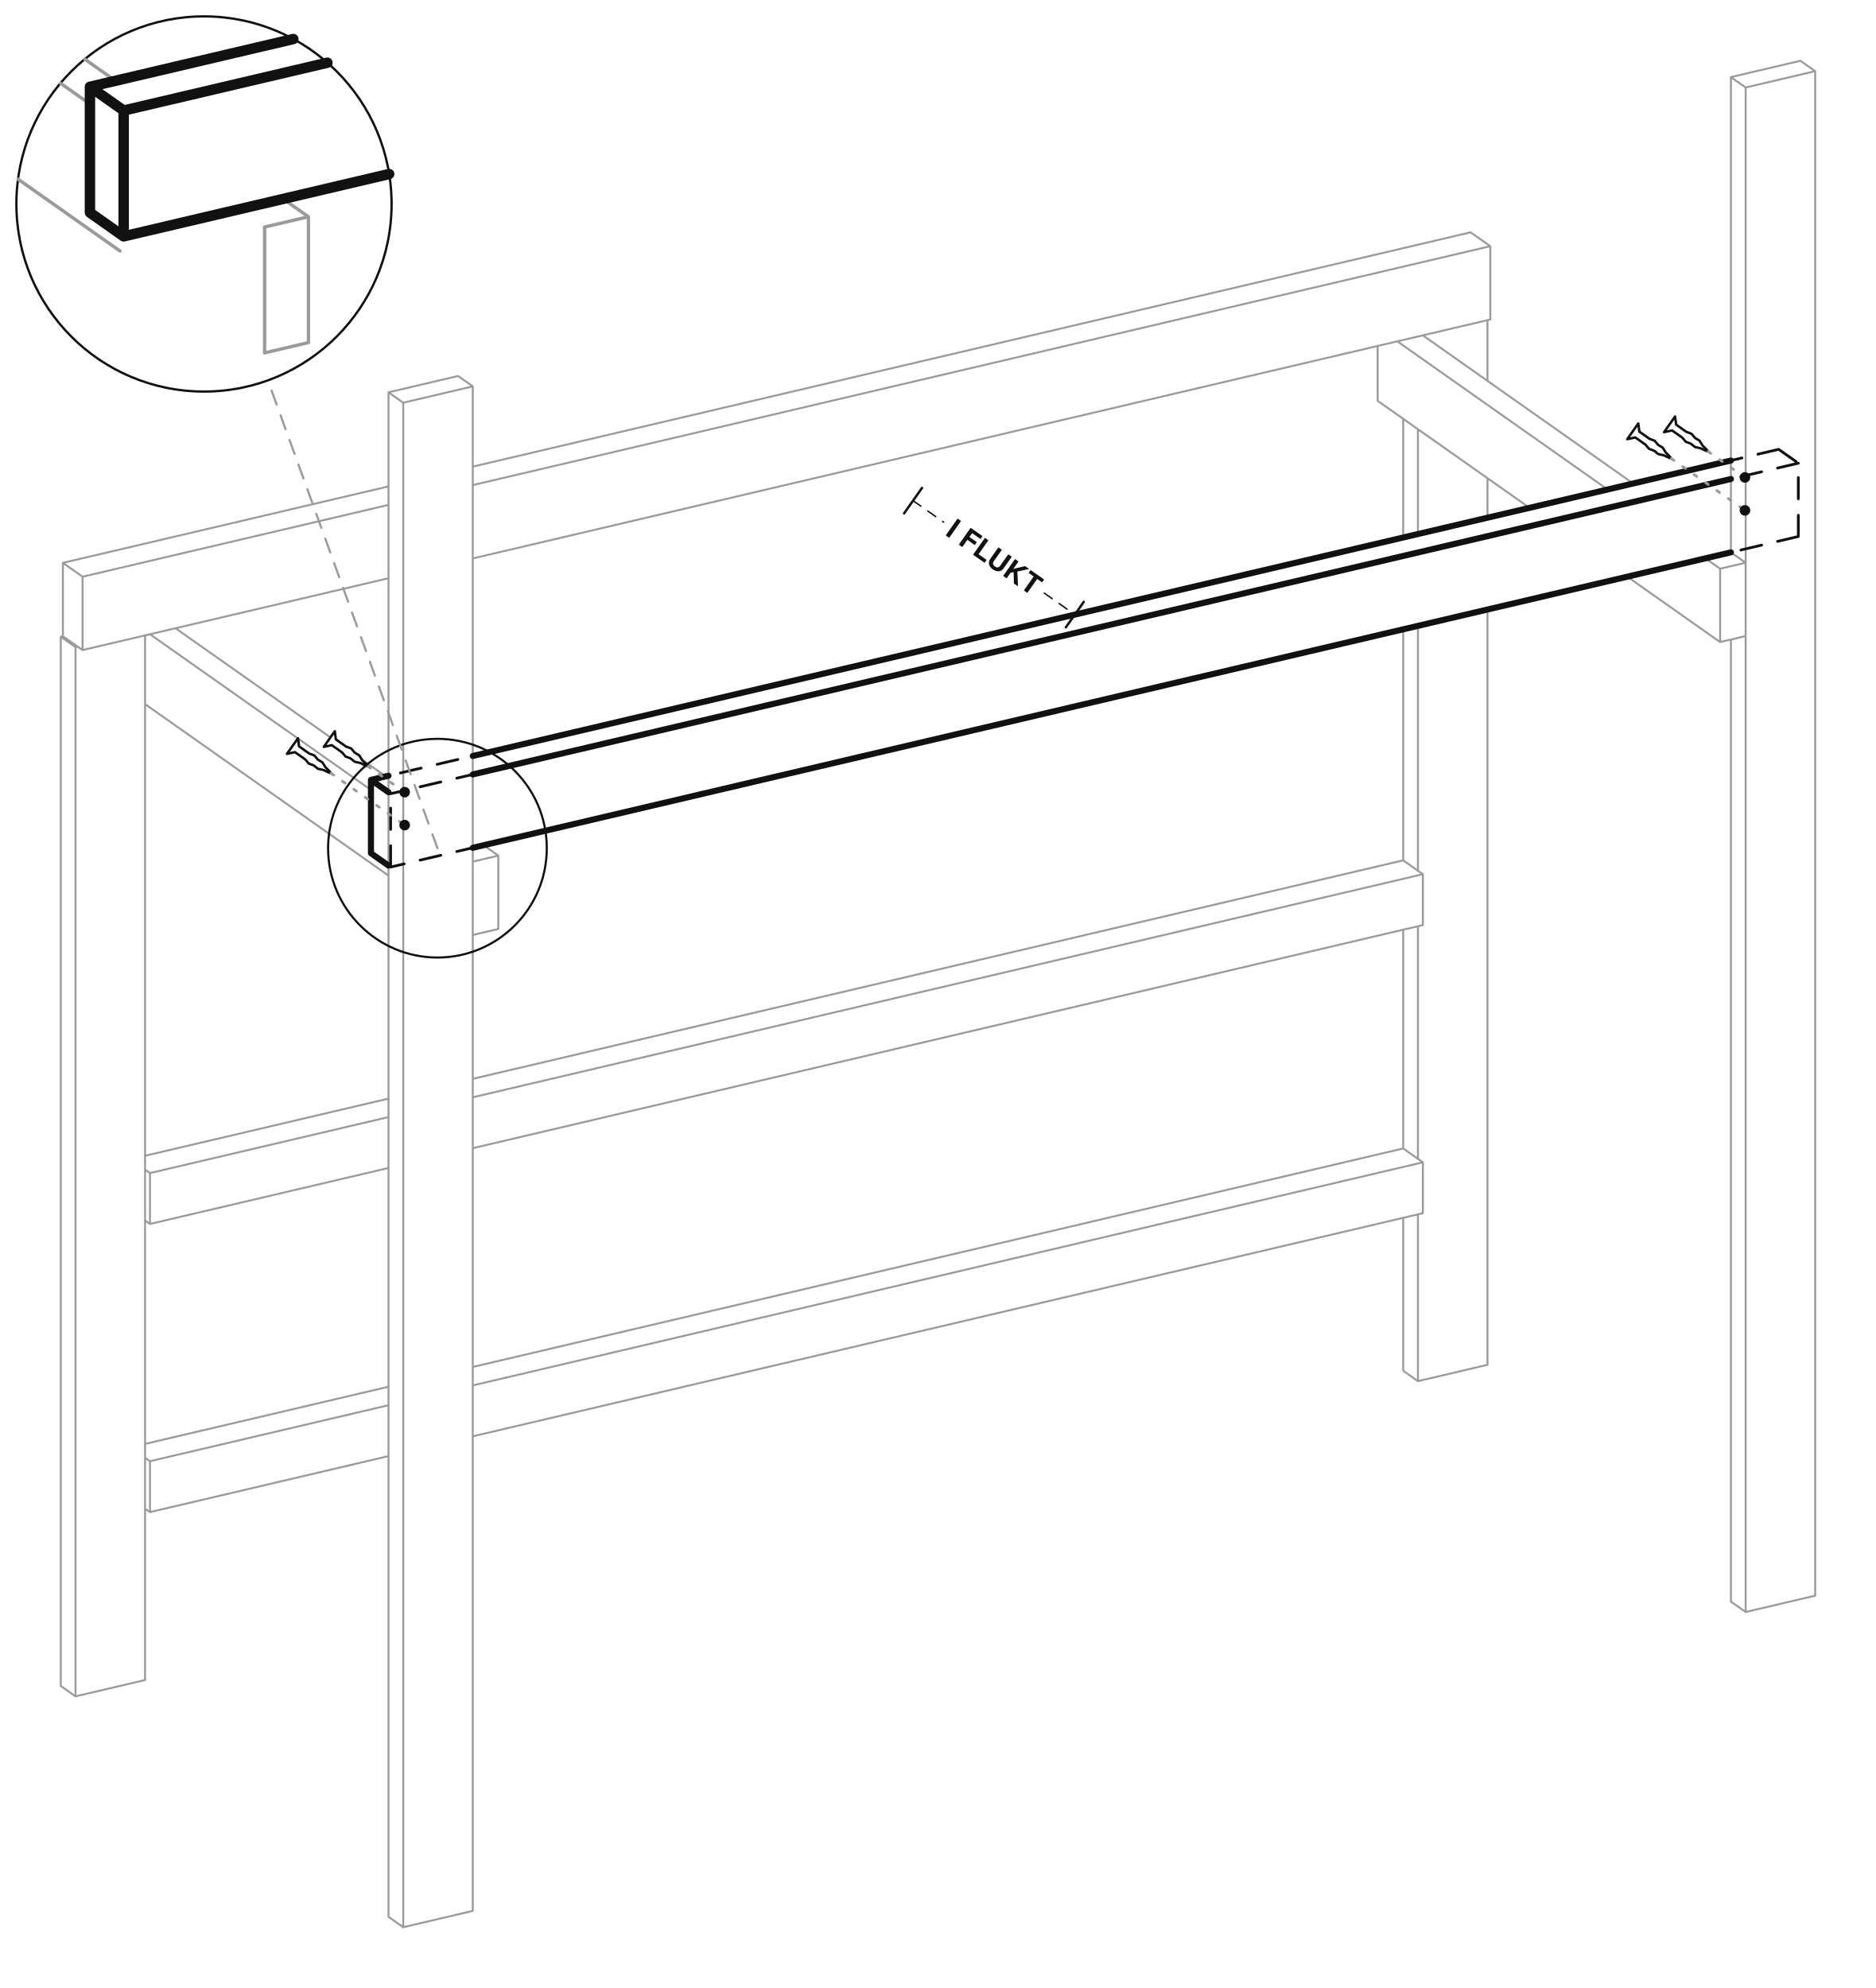
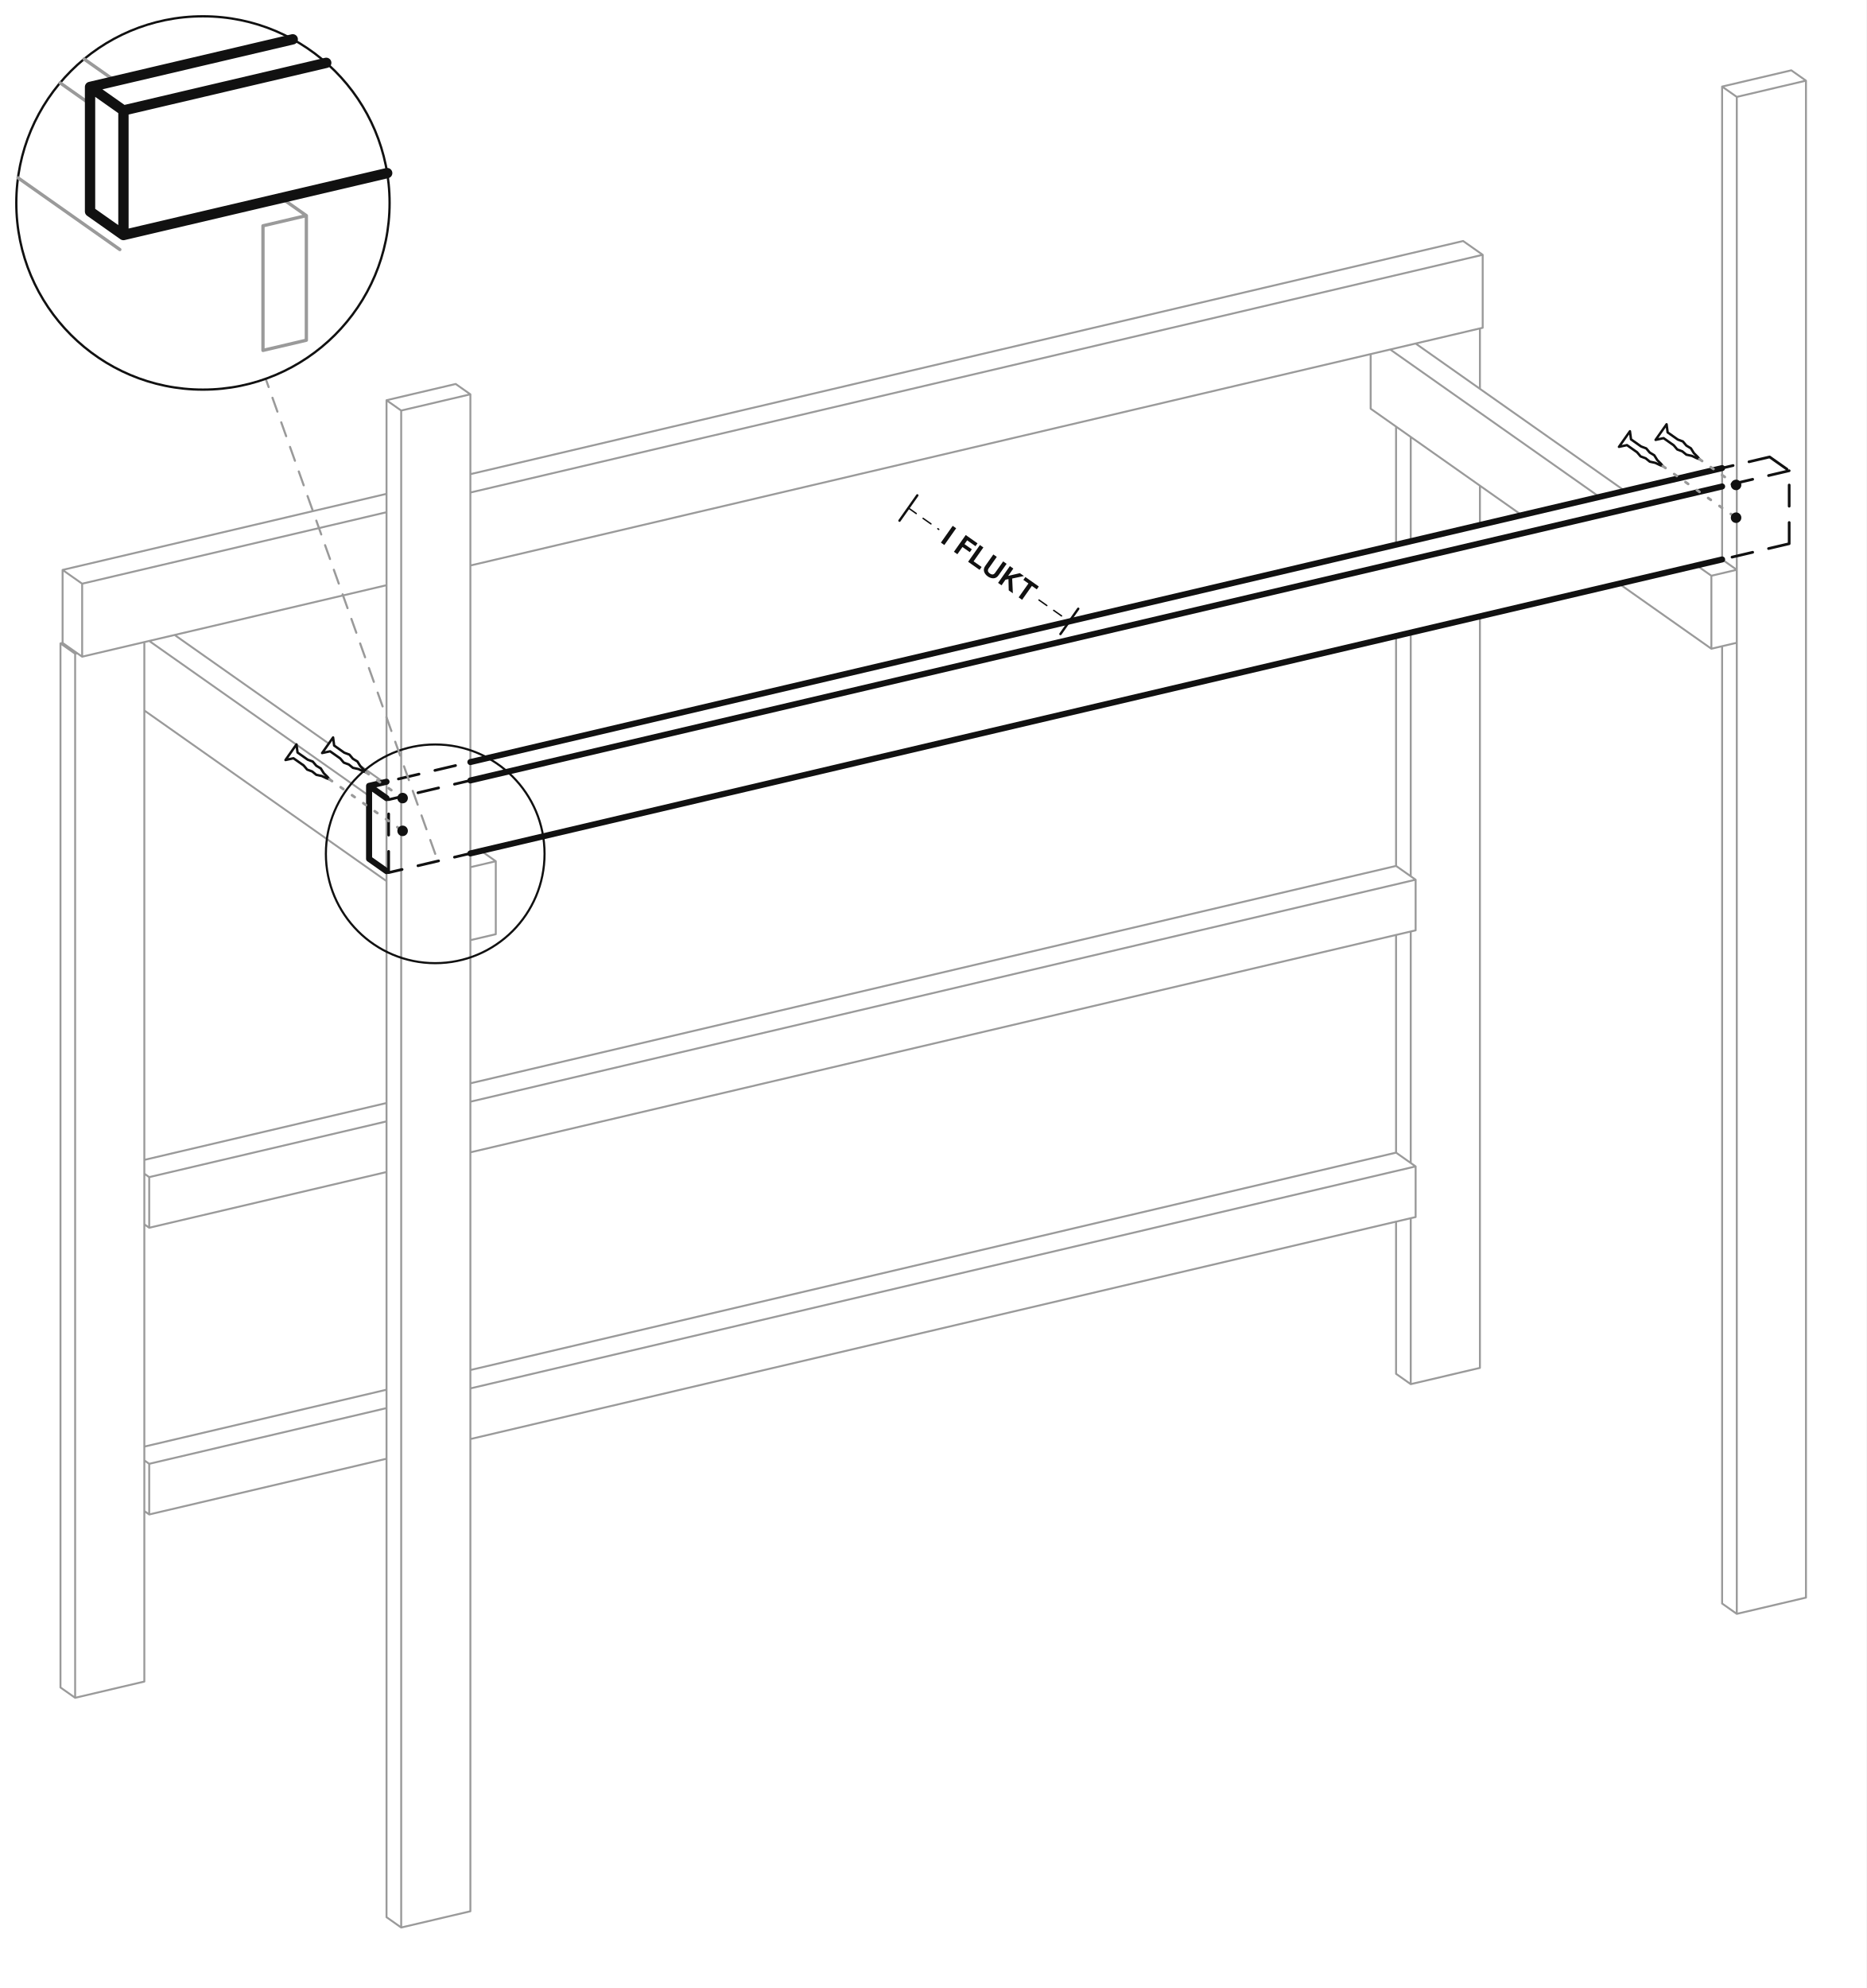
- <svg xmlns="http://www.w3.org/2000/svg" viewBox="-1144.89 -1072.44 2289.79 2426.67">
-   <rect x="-1144.89" y="-1072.44" width="2289.79" height="2426.67" fill="#ffffff" />
+ <svg xmlns="http://www.w3.org/2000/svg" viewBox="-1144.89 -1084.51 2289.79 2438.74">
+   <rect x="-1144.89" y="-1084.51" width="2289.79" height="2438.74" fill="#ffffff" />
  <path d="M567.82,329.46 L591.82,346.37 M591.82,408.49 L591.82,346.37 M-967.82,706.99 L-961.82,711.21 M-961.82,773.34 L-961.82,711.21 M-967.82,769.11 L-961.82,773.34 M567.82,329.46 L-567.82,596.15 M-670.7,620.3 L-967.82,690.08 M591.82,408.49 L-567.82,680.81 M-670.7,704.97 L-961.82,773.34 M591.82,346.37 L-567.82,618.69 M-670.7,642.85 L-961.82,711.21 M670.7,593.54 L670.7,-328.43 M670.7,-440.51 L670.7,-488.72 M670.7,-607.53 L670.7,-681.62 M567.82,600.79 L567.82,414.13 M567.82,329.46 L567.82,62.41 M567.82,-22.25 L567.82,-304.28 M567.82,-416.35 L567.82,-561.19 M585.82,613.47 L585.82,409.9 M585.82,342.14 L585.82,58.19 M585.82,-9.57 L585.82,-308.5 M585.82,-420.57 L585.82,-548.51 M567.82,600.79 L585.82,613.47 M670.7,593.54 L585.82,613.47 M-967.82,978.31 L-967.82,-296.84 M-1070.7,985.56 L-1070.7,-295.23 M-1070.7,-295.23 L-1052.7,-282.55 M-1052.7,998.24 L-1052.7,-282.55 M-1070.7,985.56 L-1052.7,998.24 M-1068.1,-295.84 L-1070.7,-295.23 M-967.82,978.31 L-1052.7,998.24 M-1050.1,-283.16 L-1052.7,-282.55 M567.82,-22.25 L591.82,-5.34 M591.82,56.78 L591.82,-5.34 M-967.82,355.27 L-961.82,359.5 M-961.82,421.62 L-961.82,359.5 M-967.82,417.39 L-961.82,421.62 M567.82,-22.25 L-567.82,244.43 M-670.7,268.59 L-967.82,338.36 M591.82,56.78 L-567.82,329.1 M-670.7,353.25 L-961.82,421.62 M591.82,-5.34 L-567.82,266.98 M-670.7,291.13 L-961.82,359.5 M650.1,-788.85 L674.1,-771.94 M674.1,-682.42 L674.1,-771.94 M-1068.1,-295.84 L-1068.1,-385.37 M-1068.1,-385.37 L-1044.1,-368.46 M-1044.1,-278.93 L-1044.1,-368.46 M-1068.1,-295.84 L-1044.1,-278.93 M650.1,-788.85 L-567.82,-502.85 M-670.7,-478.69 L-1068.1,-385.37 M674.1,-682.42 L-567.82,-390.78 M-670.7,-366.62 L-1044.1,-278.93 M674.1,-771.94 L-567.82,-480.3 M-670.7,-456.15 L-1044.1,-368.46 M1052.7,-998.24 L1070.7,-985.56 M1070.7,875.33 L1070.7,-985.56 M967.82,882.58 L967.82,-291.77 M967.82,-398.21 L967.82,-978.31 M967.82,-978.31 L985.82,-965.63 M985.82,895.26 L985.82,-965.63 M967.82,882.58 L985.82,895.26 M1052.7,-998.24 L967.82,-978.31 M1070.7,875.33 L985.82,895.26 M1070.7,-985.56 L985.82,-965.63 M-585.82,-613.47 L-567.82,-600.79 M-567.82,1260.11 L-567.82,-600.79 M-670.7,1267.35 L-670.7,-593.54 M-670.7,-593.54 L-652.7,-580.86 M-652.7,1280.04 L-652.7,-580.86 M-670.7,1267.35 L-652.7,1280.04 M-585.82,-613.47 L-670.7,-593.54 M-567.82,1260.11 L-652.7,1280.04 M-567.82,-600.79 L-652.7,-580.86 M591.82,-663.1 L848.51,-482.26 M967.82,-398.21 L985.82,-385.53 M985.82,-296 L985.82,-385.53 M536.65,-583.16 L536.65,-650.14 M560.65,-655.78 L817.34,-474.94 M936.65,-390.89 L954.65,-378.21 M954.65,-288.68 L954.65,-378.21 M536.65,-583.16 L722.03,-452.56 M841.34,-368.51 L954.65,-288.68 M985.82,-296 L954.65,-288.68 M985.82,-385.53 L954.65,-378.21 M-930.65,-305.57 L-673.96,-124.74 M-554.65,-40.69 L-536.65,-28.01 M-536.65,61.52 L-536.65,-28.01 M-961.82,-298.25 L-692.1,-108.23 M-567.82,68.84 L-567.82,-20.69 M-967.82,-212.95 L-670.7,-3.63 M-536.65,61.52 L-567.82,68.84 M-536.65,-28.01 L-567.82,-20.69" fill="none" stroke="#9a9a9a" stroke-width="2.37" stroke-linecap="round" stroke-linejoin="round" />
  <path d="M1026.1,-523.96 L1050.1,-507.06 M1050.1,-417.53 L1050.1,-507.06 M-692.1,-30.95 L-692.1,-120.48 M-692.1,-120.48 L-668.1,-103.57 M-668.1,-14.05 L-668.1,-103.57 M-692.1,-30.95 L-668.1,-14.05 M1026.1,-523.96 L-692.1,-120.48 M1050.1,-417.53 L-668.1,-14.05 M1050.1,-507.06 L-668.1,-103.57" fill="none" stroke="#111111" stroke-width="3.34" stroke-linecap="round" stroke-linejoin="round" stroke-dasharray="26 20" />
  <path d="M-692.1,-30.95 L-692.1,-120.48 M-692.1,-120.48 L-670.7,-105.4 M-692.1,-30.95 L-670.7,-15.88 M967.82,-510.28 L-567.82,-149.66 M-670.7,-125.51 L-692.1,-120.48 M967.82,-398.21 L-567.82,-37.59 M967.82,-487.74 L-567.82,-127.12" fill="none" stroke="#111111" stroke-width="7.42" stroke-linecap="round" stroke-linejoin="round" />
  <path d="M-30.44,-461.31 L6.79,-435.09 M129.77,-348.45 L167,-322.22" fill="none" stroke="#111111" stroke-width="1.76" stroke-linecap="round" stroke-linejoin="round" stroke-dasharray="11.73 10.35" />
  <path d="M-41.37,-445.8 L-19.51,-476.83" fill="none" stroke="#111111" stroke-width="2.93" stroke-linecap="round" />
  <path d="M156.07,-306.71 L177.93,-337.74" fill="none" stroke="#111111" stroke-width="2.93" stroke-linecap="round" />
  <text x="61.53" y="-382.18" font-family="Helvetica, Arial, sans-serif" font-size="34.5" font-weight="bold" text-anchor="middle" fill="#111111" paint-order="stroke" stroke="#ffffff" stroke-width="7.59" stroke-linejoin="round" transform="rotate(35.16 61.53 -382.18)">I FLUKT</text>
  <path d="M886.21,-544.9 L896.01,-547.02 L908.47,-538.24 L908.47,-538.24 L912.77,-533.16 L919,-530.82 L924,-526.74 L930.82,-525.24 L936.71,-522.42 L940.04,-521.29 L940.04,-521.29 L940.04,-521.29 L937.85,-524.04 L933.21,-528.63 L929.51,-534.55 L923.98,-537.89 L919.68,-542.97 L913.45,-545.3 L913.45,-545.3 L900.99,-554.08 L899.69,-564.03 Z" fill="#ffffff" stroke="#111111" stroke-width="2.97" stroke-linejoin="round" />
  <path d="M940.04,-521.29 L984.96,-489.64" fill="none" stroke="#9a9a9a" stroke-width="3.26" stroke-linecap="round" stroke-dasharray="4 13" />
  <circle cx="984.96" cy="-489.64" r="6.46" fill="#111111" />
  <path d="M841.28,-536.35 L851.08,-538.47 L863.54,-529.69 L863.54,-529.69 L867.84,-524.61 L874.07,-522.28 L879.08,-518.19 L885.9,-516.69 L891.79,-513.87 L895.11,-512.74 L895.11,-512.74 L895.11,-512.74 L892.93,-515.49 L888.29,-520.09 L884.58,-526.01 L879.05,-529.34 L874.75,-534.42 L868.52,-536.76 L868.52,-536.76 L856.06,-545.54 L854.76,-555.48 Z" fill="#ffffff" stroke="#111111" stroke-width="2.97" stroke-linejoin="round" />
  <path d="M895.11,-512.74 L984.96,-449.44" fill="none" stroke="#9a9a9a" stroke-width="3.26" stroke-linecap="round" stroke-dasharray="4 13" />
  <circle cx="984.96" cy="-449.44" r="6.46" fill="#111111" />
  <path d="M-749.71,-160.73 L-739.91,-162.86 L-727.45,-154.08 L-727.45,-154.08 L-723.15,-149 L-716.92,-146.66 L-711.92,-142.58 L-705.1,-141.08 L-699.21,-138.25 L-695.89,-137.13 L-695.89,-137.13 L-695.89,-137.13 L-698.07,-139.87 L-702.71,-144.47 L-706.42,-150.39 L-711.95,-153.72 L-716.24,-158.81 L-722.48,-161.14 L-722.48,-161.14 L-734.94,-169.92 L-736.24,-179.86 Z" fill="#ffffff" stroke="#111111" stroke-width="2.97" stroke-linejoin="round" />
  <path d="M-695.89,-137.13 L-650.96,-105.48" fill="none" stroke="#9a9a9a" stroke-width="3.26" stroke-linecap="round" stroke-dasharray="4 13" />
  <circle cx="-650.96" cy="-105.48" r="6.46" fill="#111111" />
  <path d="M-794.64,-152.19 L-784.84,-154.31 L-772.38,-145.53 L-772.38,-145.53 L-768.08,-140.45 L-761.85,-138.11 L-756.85,-134.03 L-750.03,-132.53 L-744.14,-129.71 L-740.81,-128.58 L-740.81,-128.58 L-740.81,-128.58 L-742.99,-131.33 L-747.63,-135.92 L-751.34,-141.84 L-756.87,-145.18 L-761.17,-150.26 L-767.4,-152.59 L-767.4,-152.59 L-779.86,-161.37 L-781.16,-171.32 Z" fill="#ffffff" stroke="#111111" stroke-width="2.97" stroke-linejoin="round" />
  <path d="M-740.81,-128.58 L-650.96,-65.28" fill="none" stroke="#9a9a9a" stroke-width="3.26" stroke-linecap="round" stroke-dasharray="4 13" />
  <circle cx="-650.96" cy="-65.28" r="6.46" fill="#111111" />
-   <circle cx="-610.96" cy="-37.1" r="133.47" fill="none" stroke="#111111" stroke-width="2.6" />
-   <path d="M-610.96,-37.1 L-895.91,-823.46" fill="none" stroke="#9a9a9a" stroke-width="2.6" stroke-linecap="round" stroke-dasharray="18 14" />
-   <circle cx="-895.91" cy="-823.46" r="228.98" fill="#ffffff" stroke="#111111" stroke-width="2.82" />
-   <path d="M-1041.47,-1000.22 L-1003.99,-973.82 M-799.3,-829.61 L-768.42,-807.86 M-768.42,-654.26 L-768.42,-807.86 M-1071.13,-970.87 L-1035.11,-945.5 M-821.91,-641.7 L-821.91,-795.3 M-1122.88,-853.73 L-998.4,-766.04 M-768.42,-654.26 L-821.91,-641.7 M-768.42,-807.86 L-821.91,-795.3" fill="none" stroke="#9a9a9a" stroke-width="4.07" stroke-linecap="round" stroke-linejoin="round" />
-   <path d="M-1035.11,-812.91 L-1035.11,-966.51 M-1035.11,-966.51 L-993.94,-937.5 M-993.94,-783.91 L-993.94,-937.5 M-1035.11,-812.91 L-993.94,-783.91 M-786.87,-1024.8 L-1035.11,-966.51 M-669.87,-860.01 L-993.94,-783.91 M-745.26,-995.9 L-993.94,-937.5" fill="none" stroke="#111111" stroke-width="12.73" stroke-linecap="round" stroke-linejoin="round" />
+   <circle cx="-610.96" cy="-37.1" r="134.13" fill="none" stroke="#111111" stroke-width="2.6" />
+   <path d="M-610.96,-37.1 L-895.91,-835.53" fill="none" stroke="#9a9a9a" stroke-width="2.6" stroke-linecap="round" stroke-dasharray="18 14" />
+   <circle cx="-895.91" cy="-835.53" r="228.98" fill="#ffffff" stroke="#111111" stroke-width="2.82" />
+   <path d="M-1041.71,-1012.09 L-1003.46,-985.14 M-799.78,-841.65 L-769.05,-820.01 M-769.05,-667.17 L-769.05,-820.01 M-1071.19,-982.87 L-1034.42,-956.96 M-822.27,-654.67 L-822.27,-807.51 M-1122.8,-866.39 L-997.89,-778.39 M-769.05,-667.17 L-822.27,-654.67 M-769.05,-820.01 L-822.27,-807.51" fill="none" stroke="#9a9a9a" stroke-width="4.05" stroke-linecap="round" stroke-linejoin="round" />
+   <path d="M-1034.42,-825.04 L-1034.42,-977.87 M-1034.42,-977.87 L-993.45,-949.01 M-993.45,-796.17 L-993.45,-949.01 M-1034.42,-825.04 L-993.45,-796.17 M-785.75,-1036.27 L-1034.42,-977.87 M-669.88,-872.16 L-993.45,-796.17 M-744.65,-1007.43 L-993.45,-949.01" fill="none" stroke="#111111" stroke-width="12.67" stroke-linecap="round" stroke-linejoin="round" />
</svg>
